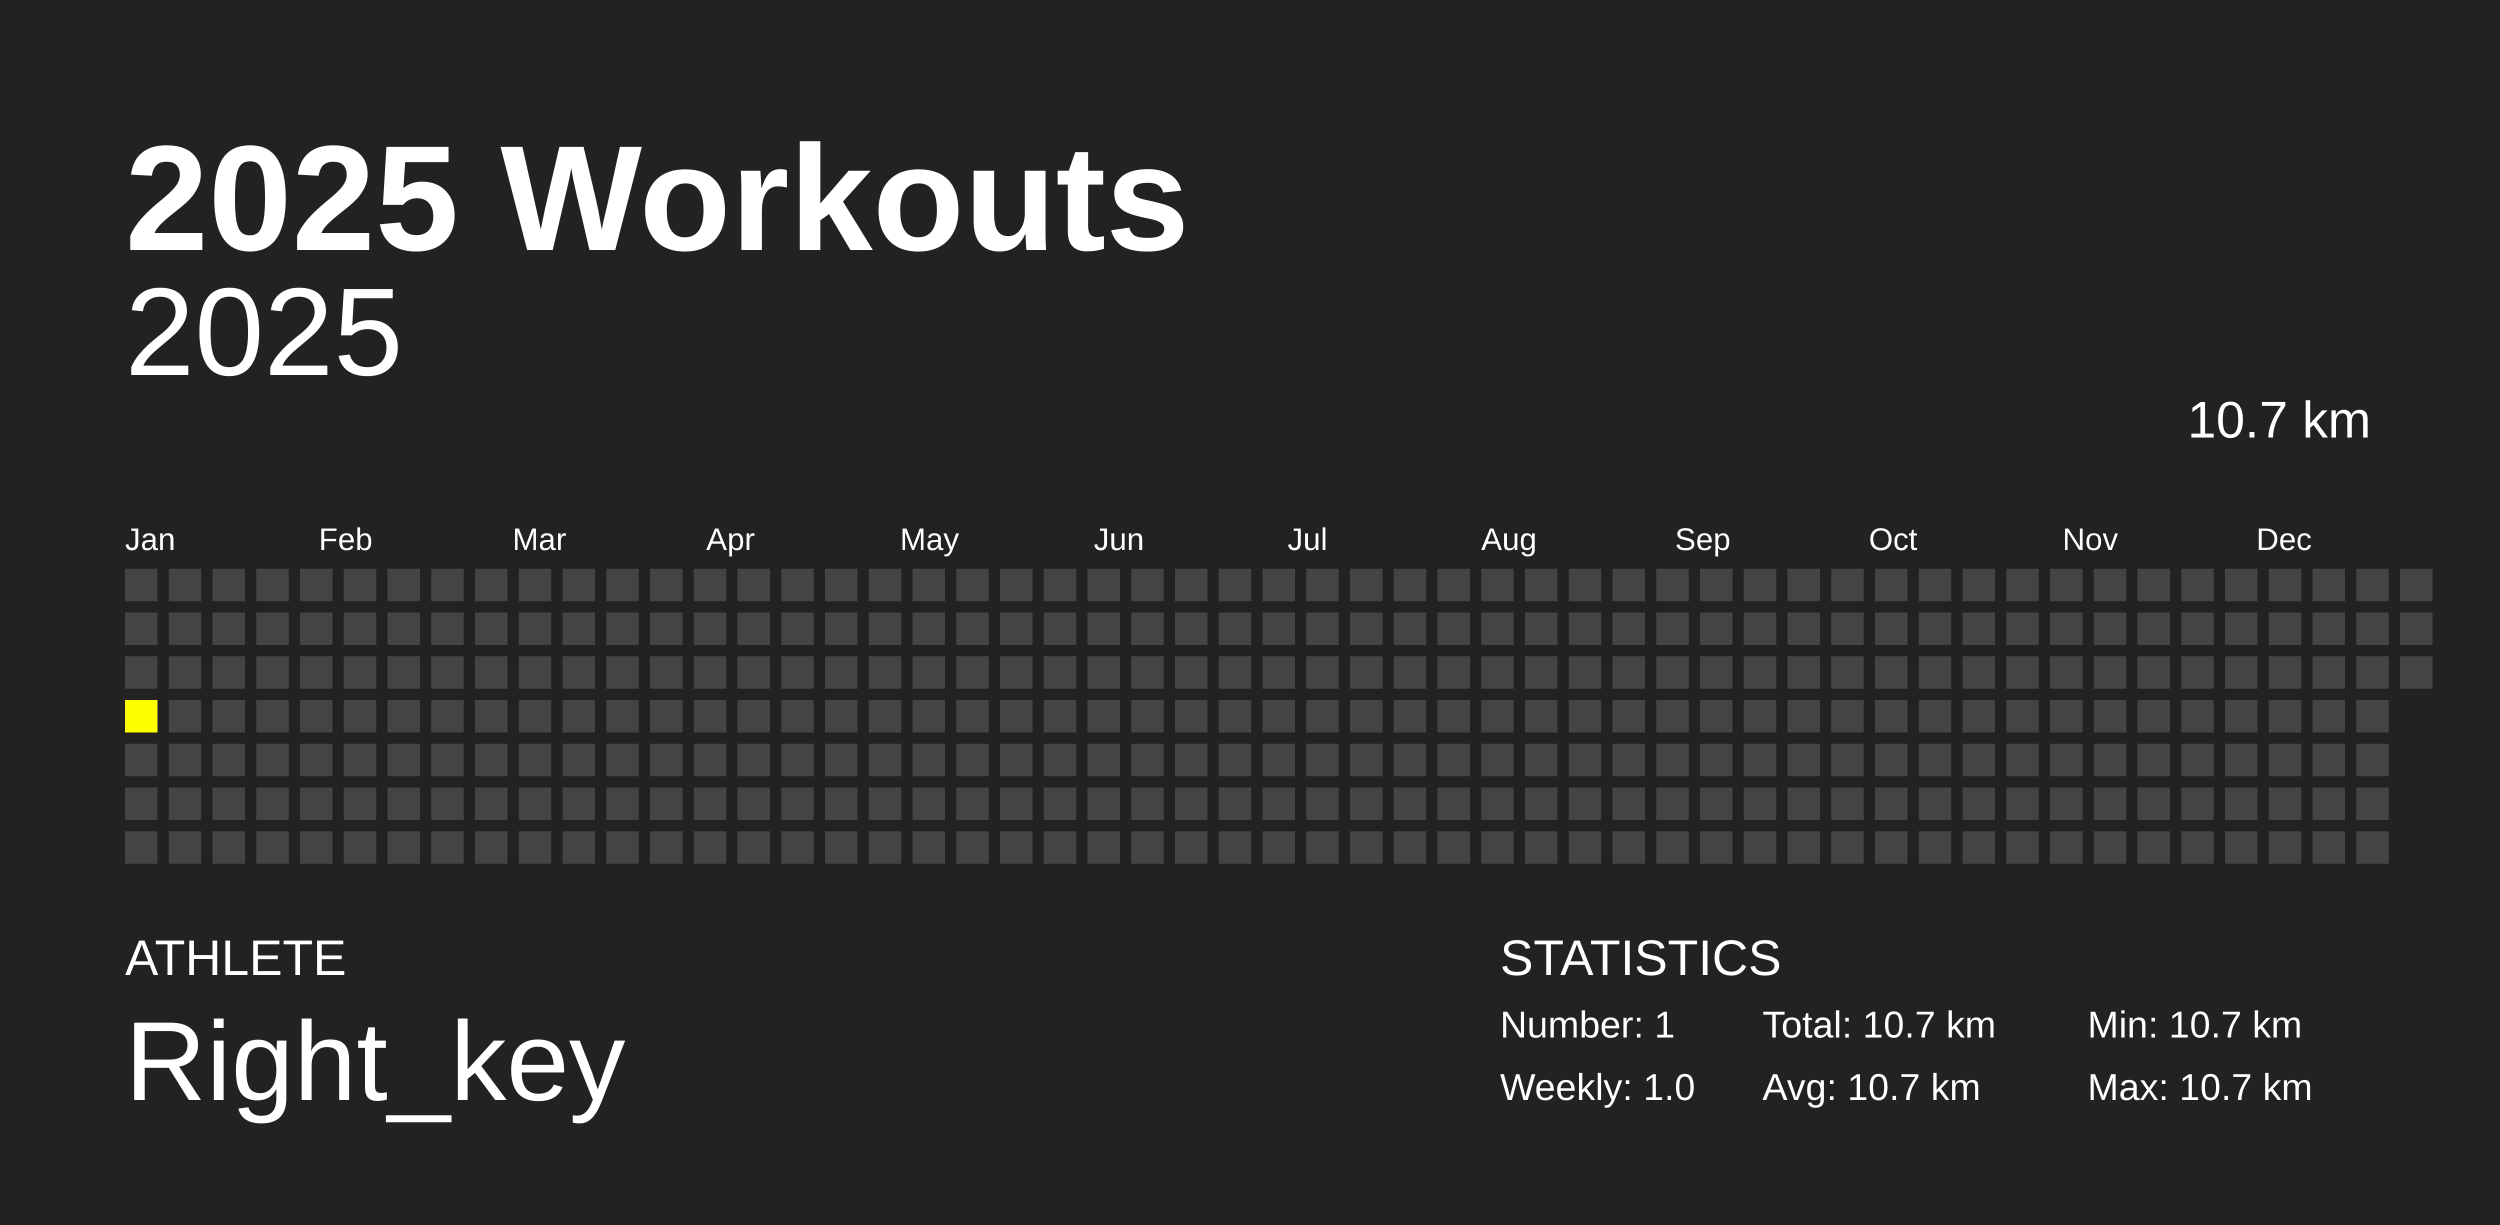
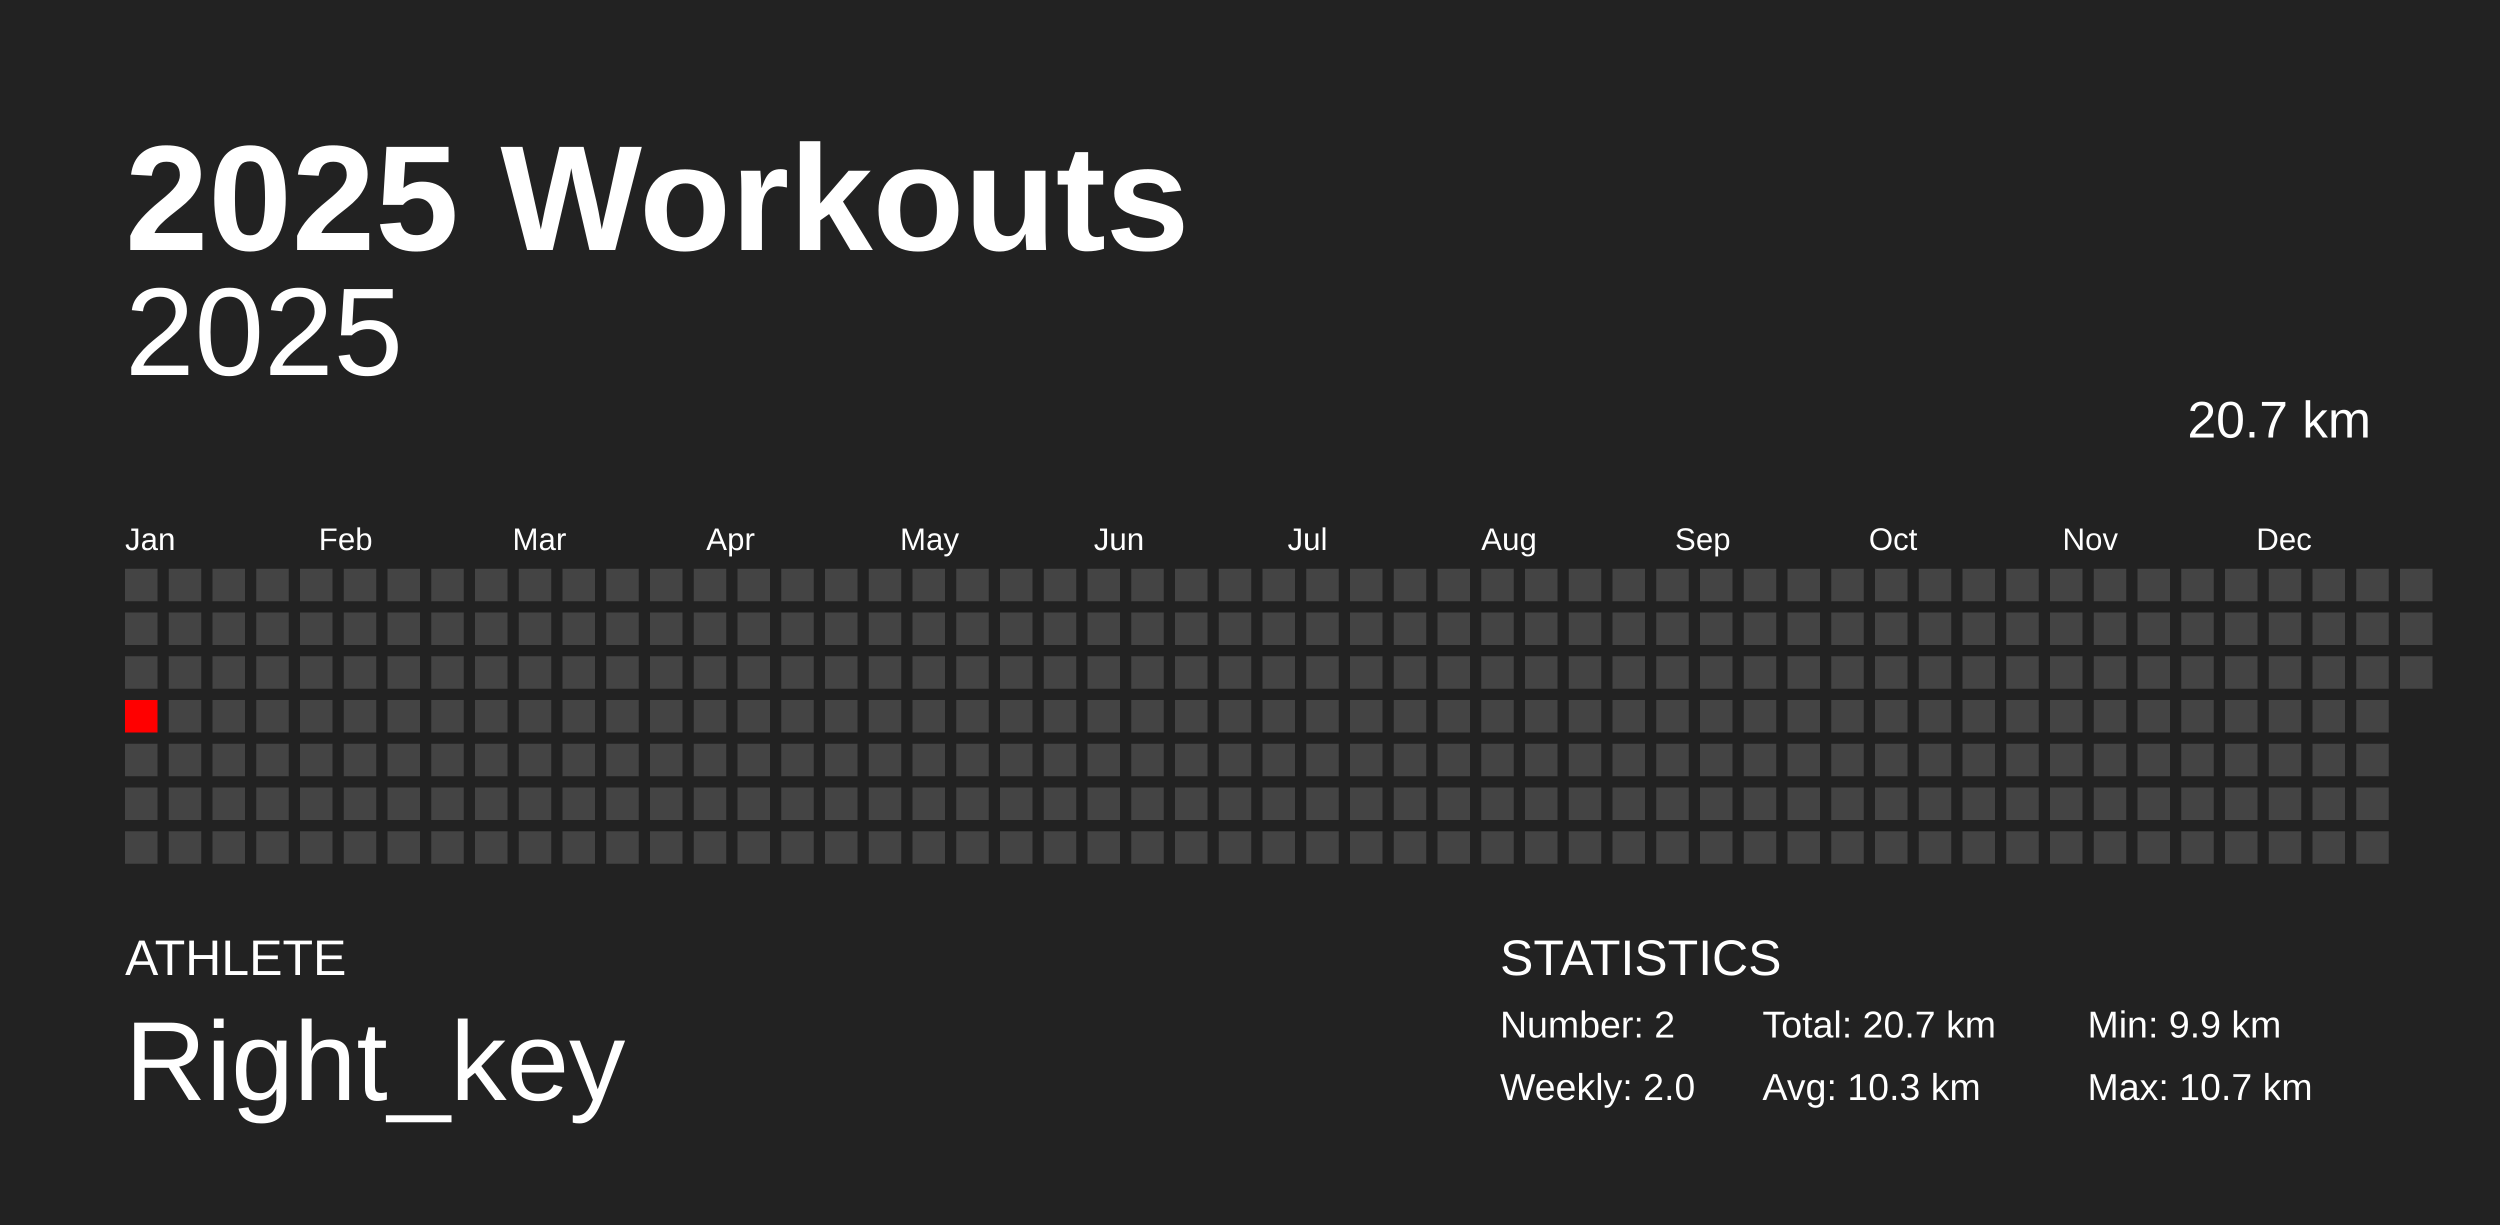
<svg xmlns="http://www.w3.org/2000/svg" baseProfile="full" height="98mm" version="1.1" viewBox="0,0,200,98" width="200mm">
  <defs />
  <rect fill="#222222" height="98" width="200" x="0" y="0" />
  <text fill="#FFFFFF" style="font-size:12px; font-family:Arial; font-weight:bold;" x="10" y="20">2025 Workouts</text>
  <text fill="#FFFFFF" style="font-size:4px; font-family:Arial" x="10" y="78">ATHLETE</text>
  <text fill="#FFFFFF" style="font-size:9px; font-family:Arial" x="10" y="88">Right_key</text>
  <text fill="#FFFFFF" style="font-size:4px; font-family:Arial" x="120" y="78">STATISTICS</text>
-   <text fill="#FFFFFF" style="font-size:3px; font-family:Arial" x="120" y="83">Number: 1</text>
-   <text fill="#FFFFFF" style="font-size:3px; font-family:Arial" x="120" y="88">Weekly: 1.0</text>
-   <text fill="#FFFFFF" style="font-size:3px; font-family:Arial" x="141" y="83">Total: 10.7 km</text>
-   <text fill="#FFFFFF" style="font-size:3px; font-family:Arial" x="141" y="88">Avg: 10.7 km</text>
-   <text fill="#FFFFFF" style="font-size:3px; font-family:Arial" x="167" y="83">Min: 10.7 km</text>
+   <text fill="#FFFFFF" style="font-size:3px; font-family:Arial" x="120" y="83">Number: 2</text>
+   <text fill="#FFFFFF" style="font-size:3px; font-family:Arial" x="120" y="88">Weekly: 2.0</text>
+   <text fill="#FFFFFF" style="font-size:3px; font-family:Arial" x="141" y="83">Total: 20.7 km</text>
+   <text fill="#FFFFFF" style="font-size:3px; font-family:Arial" x="141" y="88">Avg: 10.3 km</text>
+   <text fill="#FFFFFF" style="font-size:3px; font-family:Arial" x="167" y="83">Min: 9.9 km</text>
  <text fill="#FFFFFF" style="font-size:3px; font-family:Arial" x="167" y="88">Max: 10.7 km</text>
  <text alignment-baseline="hanging" fill="#FFFFFF" style="font-size:10.0px; font-family:Arial;" x="10" y="30">2025</text>
-   <text alignment-baseline="hanging" fill="#FFFFFF" style="font-size:4.125px; font-family:Arial;" x="175" y="35">10.7 km</text>
+   <text alignment-baseline="hanging" fill="#FFFFFF" style="font-size:4.125px; font-family:Arial;" x="175" y="35">20.7 km</text>
  <text fill="#FFFFFF" style="font-size:2.5px; font-family:Arial" x="10.0" y="44">Jan</text>
  <text fill="#FFFFFF" style="font-size:2.5px; font-family:Arial" x="25.5" y="44">Feb</text>
  <text fill="#FFFFFF" style="font-size:2.5px; font-family:Arial" x="41.0" y="44">Mar</text>
  <text fill="#FFFFFF" style="font-size:2.5px; font-family:Arial" x="56.5" y="44">Apr</text>
  <text fill="#FFFFFF" style="font-size:2.5px; font-family:Arial" x="72.0" y="44">May</text>
  <text fill="#FFFFFF" style="font-size:2.5px; font-family:Arial" x="87.5" y="44">Jun</text>
  <text fill="#FFFFFF" style="font-size:2.5px; font-family:Arial" x="103.0" y="44">Jul</text>
  <text fill="#FFFFFF" style="font-size:2.5px; font-family:Arial" x="118.5" y="44">Aug</text>
  <text fill="#FFFFFF" style="font-size:2.5px; font-family:Arial" x="134.0" y="44">Sep</text>
  <text fill="#FFFFFF" style="font-size:2.5px; font-family:Arial" x="149.5" y="44">Oct</text>
  <text fill="#FFFFFF" style="font-size:2.5px; font-family:Arial" x="165.0" y="44">Nov</text>
  <text fill="#FFFFFF" style="font-size:2.5px; font-family:Arial" x="180.5" y="44">Dec</text>
  <rect fill="#444444" height="2.6" width="2.6" x="10.0" y="45.5" />
  <rect fill="#444444" height="2.6" width="2.6" x="10.0" y="49.0" />
  <rect fill="#444444" height="2.6" width="2.6" x="10.0" y="52.5" />
-   <rect fill="yellow" height="2.6" width="2.6" x="10.0" y="56.0" />
+   <rect fill="red" height="2.6" width="2.6" x="10.0" y="56.0" />
  <rect fill="#444444" height="2.6" width="2.6" x="10.0" y="59.5" />
  <rect fill="#444444" height="2.6" width="2.6" x="10.0" y="63.0" />
  <rect fill="#444444" height="2.6" width="2.6" x="10.0" y="66.5" />
  <rect fill="#444444" height="2.6" width="2.6" x="13.5" y="45.5" />
  <rect fill="#444444" height="2.6" width="2.6" x="13.5" y="49.0" />
  <rect fill="#444444" height="2.6" width="2.6" x="13.5" y="52.5" />
  <rect fill="#444444" height="2.6" width="2.6" x="13.5" y="56.0" />
  <rect fill="#444444" height="2.6" width="2.6" x="13.5" y="59.5" />
  <rect fill="#444444" height="2.6" width="2.6" x="13.5" y="63.0" />
  <rect fill="#444444" height="2.6" width="2.6" x="13.5" y="66.5" />
  <rect fill="#444444" height="2.6" width="2.6" x="17.0" y="45.5" />
  <rect fill="#444444" height="2.6" width="2.6" x="17.0" y="49.0" />
  <rect fill="#444444" height="2.6" width="2.6" x="17.0" y="52.5" />
  <rect fill="#444444" height="2.6" width="2.6" x="17.0" y="56.0" />
  <rect fill="#444444" height="2.6" width="2.6" x="17.0" y="59.5" />
  <rect fill="#444444" height="2.6" width="2.6" x="17.0" y="63.0" />
  <rect fill="#444444" height="2.6" width="2.6" x="17.0" y="66.5" />
  <rect fill="#444444" height="2.6" width="2.6" x="20.5" y="45.5" />
  <rect fill="#444444" height="2.6" width="2.6" x="20.5" y="49.0" />
  <rect fill="#444444" height="2.6" width="2.6" x="20.5" y="52.5" />
  <rect fill="#444444" height="2.6" width="2.6" x="20.5" y="56.0" />
  <rect fill="#444444" height="2.6" width="2.6" x="20.5" y="59.5" />
  <rect fill="#444444" height="2.6" width="2.6" x="20.5" y="63.0" />
  <rect fill="#444444" height="2.6" width="2.6" x="20.5" y="66.5" />
  <rect fill="#444444" height="2.6" width="2.6" x="24.0" y="45.5" />
  <rect fill="#444444" height="2.6" width="2.6" x="24.0" y="49.0" />
  <rect fill="#444444" height="2.6" width="2.6" x="24.0" y="52.5" />
  <rect fill="#444444" height="2.6" width="2.6" x="24.0" y="56.0" />
  <rect fill="#444444" height="2.6" width="2.6" x="24.0" y="59.5" />
  <rect fill="#444444" height="2.6" width="2.6" x="24.0" y="63.0" />
  <rect fill="#444444" height="2.6" width="2.6" x="24.0" y="66.5" />
  <rect fill="#444444" height="2.6" width="2.6" x="27.5" y="45.5" />
  <rect fill="#444444" height="2.6" width="2.6" x="27.5" y="49.0" />
  <rect fill="#444444" height="2.6" width="2.6" x="27.5" y="52.5" />
  <rect fill="#444444" height="2.6" width="2.6" x="27.5" y="56.0" />
  <rect fill="#444444" height="2.6" width="2.6" x="27.5" y="59.5" />
  <rect fill="#444444" height="2.6" width="2.6" x="27.5" y="63.0" />
  <rect fill="#444444" height="2.6" width="2.6" x="27.5" y="66.5" />
  <rect fill="#444444" height="2.6" width="2.6" x="31.0" y="45.5" />
  <rect fill="#444444" height="2.6" width="2.6" x="31.0" y="49.0" />
  <rect fill="#444444" height="2.6" width="2.6" x="31.0" y="52.5" />
  <rect fill="#444444" height="2.6" width="2.6" x="31.0" y="56.0" />
  <rect fill="#444444" height="2.6" width="2.6" x="31.0" y="59.5" />
  <rect fill="#444444" height="2.6" width="2.6" x="31.0" y="63.0" />
  <rect fill="#444444" height="2.6" width="2.6" x="31.0" y="66.5" />
  <rect fill="#444444" height="2.6" width="2.6" x="34.5" y="45.5" />
  <rect fill="#444444" height="2.6" width="2.6" x="34.5" y="49.0" />
  <rect fill="#444444" height="2.6" width="2.6" x="34.5" y="52.5" />
  <rect fill="#444444" height="2.6" width="2.6" x="34.5" y="56.0" />
  <rect fill="#444444" height="2.6" width="2.6" x="34.5" y="59.5" />
  <rect fill="#444444" height="2.6" width="2.6" x="34.5" y="63.0" />
  <rect fill="#444444" height="2.6" width="2.6" x="34.5" y="66.5" />
  <rect fill="#444444" height="2.6" width="2.6" x="38.0" y="45.5" />
  <rect fill="#444444" height="2.6" width="2.6" x="38.0" y="49.0" />
  <rect fill="#444444" height="2.6" width="2.6" x="38.0" y="52.5" />
  <rect fill="#444444" height="2.6" width="2.6" x="38.0" y="56.0" />
  <rect fill="#444444" height="2.6" width="2.6" x="38.0" y="59.5" />
  <rect fill="#444444" height="2.6" width="2.6" x="38.0" y="63.0" />
  <rect fill="#444444" height="2.6" width="2.6" x="38.0" y="66.5" />
  <rect fill="#444444" height="2.6" width="2.6" x="41.5" y="45.5" />
  <rect fill="#444444" height="2.6" width="2.6" x="41.5" y="49.0" />
  <rect fill="#444444" height="2.6" width="2.6" x="41.5" y="52.5" />
  <rect fill="#444444" height="2.6" width="2.6" x="41.5" y="56.0" />
  <rect fill="#444444" height="2.6" width="2.6" x="41.5" y="59.5" />
  <rect fill="#444444" height="2.6" width="2.6" x="41.5" y="63.0" />
  <rect fill="#444444" height="2.6" width="2.6" x="41.5" y="66.5" />
  <rect fill="#444444" height="2.6" width="2.6" x="45.0" y="45.5" />
  <rect fill="#444444" height="2.6" width="2.6" x="45.0" y="49.0" />
  <rect fill="#444444" height="2.6" width="2.6" x="45.0" y="52.5" />
  <rect fill="#444444" height="2.6" width="2.6" x="45.0" y="56.0" />
  <rect fill="#444444" height="2.6" width="2.6" x="45.0" y="59.5" />
  <rect fill="#444444" height="2.6" width="2.6" x="45.0" y="63.0" />
  <rect fill="#444444" height="2.6" width="2.6" x="45.0" y="66.5" />
  <rect fill="#444444" height="2.6" width="2.6" x="48.5" y="45.5" />
  <rect fill="#444444" height="2.6" width="2.6" x="48.5" y="49.0" />
  <rect fill="#444444" height="2.6" width="2.6" x="48.5" y="52.5" />
  <rect fill="#444444" height="2.6" width="2.6" x="48.5" y="56.0" />
  <rect fill="#444444" height="2.6" width="2.6" x="48.5" y="59.5" />
  <rect fill="#444444" height="2.6" width="2.6" x="48.5" y="63.0" />
  <rect fill="#444444" height="2.6" width="2.6" x="48.5" y="66.5" />
  <rect fill="#444444" height="2.6" width="2.6" x="52.0" y="45.5" />
  <rect fill="#444444" height="2.6" width="2.6" x="52.0" y="49.0" />
  <rect fill="#444444" height="2.6" width="2.6" x="52.0" y="52.5" />
  <rect fill="#444444" height="2.6" width="2.6" x="52.0" y="56.0" />
  <rect fill="#444444" height="2.6" width="2.6" x="52.0" y="59.5" />
  <rect fill="#444444" height="2.6" width="2.6" x="52.0" y="63.0" />
  <rect fill="#444444" height="2.6" width="2.6" x="52.0" y="66.5" />
  <rect fill="#444444" height="2.6" width="2.6" x="55.5" y="45.5" />
  <rect fill="#444444" height="2.6" width="2.6" x="55.5" y="49.0" />
  <rect fill="#444444" height="2.6" width="2.6" x="55.5" y="52.5" />
  <rect fill="#444444" height="2.6" width="2.6" x="55.5" y="56.0" />
  <rect fill="#444444" height="2.6" width="2.6" x="55.5" y="59.5" />
  <rect fill="#444444" height="2.6" width="2.6" x="55.5" y="63.0" />
  <rect fill="#444444" height="2.6" width="2.6" x="55.5" y="66.5" />
  <rect fill="#444444" height="2.6" width="2.6" x="59.0" y="45.5" />
  <rect fill="#444444" height="2.6" width="2.6" x="59.0" y="49.0" />
  <rect fill="#444444" height="2.6" width="2.6" x="59.0" y="52.5" />
  <rect fill="#444444" height="2.6" width="2.6" x="59.0" y="56.0" />
  <rect fill="#444444" height="2.6" width="2.6" x="59.0" y="59.5" />
  <rect fill="#444444" height="2.6" width="2.6" x="59.0" y="63.0" />
  <rect fill="#444444" height="2.6" width="2.6" x="59.0" y="66.5" />
  <rect fill="#444444" height="2.6" width="2.6" x="62.5" y="45.5" />
  <rect fill="#444444" height="2.6" width="2.6" x="62.5" y="49.0" />
  <rect fill="#444444" height="2.6" width="2.6" x="62.5" y="52.5" />
  <rect fill="#444444" height="2.6" width="2.6" x="62.5" y="56.0" />
  <rect fill="#444444" height="2.6" width="2.6" x="62.5" y="59.5" />
  <rect fill="#444444" height="2.6" width="2.6" x="62.5" y="63.0" />
  <rect fill="#444444" height="2.6" width="2.6" x="62.5" y="66.5" />
  <rect fill="#444444" height="2.6" width="2.6" x="66.0" y="45.5" />
  <rect fill="#444444" height="2.6" width="2.6" x="66.0" y="49.0" />
  <rect fill="#444444" height="2.6" width="2.6" x="66.0" y="52.5" />
  <rect fill="#444444" height="2.6" width="2.6" x="66.0" y="56.0" />
  <rect fill="#444444" height="2.6" width="2.6" x="66.0" y="59.5" />
  <rect fill="#444444" height="2.6" width="2.6" x="66.0" y="63.0" />
  <rect fill="#444444" height="2.6" width="2.6" x="66.0" y="66.5" />
  <rect fill="#444444" height="2.6" width="2.6" x="69.5" y="45.5" />
  <rect fill="#444444" height="2.6" width="2.6" x="69.5" y="49.0" />
  <rect fill="#444444" height="2.6" width="2.6" x="69.5" y="52.5" />
  <rect fill="#444444" height="2.6" width="2.6" x="69.5" y="56.0" />
  <rect fill="#444444" height="2.6" width="2.6" x="69.5" y="59.5" />
  <rect fill="#444444" height="2.6" width="2.6" x="69.5" y="63.0" />
  <rect fill="#444444" height="2.6" width="2.6" x="69.5" y="66.5" />
  <rect fill="#444444" height="2.6" width="2.6" x="73.0" y="45.5" />
  <rect fill="#444444" height="2.6" width="2.6" x="73.0" y="49.0" />
  <rect fill="#444444" height="2.6" width="2.6" x="73.0" y="52.5" />
  <rect fill="#444444" height="2.6" width="2.6" x="73.0" y="56.0" />
  <rect fill="#444444" height="2.6" width="2.6" x="73.0" y="59.5" />
  <rect fill="#444444" height="2.6" width="2.6" x="73.0" y="63.0" />
  <rect fill="#444444" height="2.6" width="2.6" x="73.0" y="66.5" />
  <rect fill="#444444" height="2.6" width="2.6" x="76.5" y="45.5" />
  <rect fill="#444444" height="2.6" width="2.6" x="76.5" y="49.0" />
  <rect fill="#444444" height="2.6" width="2.6" x="76.5" y="52.5" />
  <rect fill="#444444" height="2.6" width="2.6" x="76.5" y="56.0" />
  <rect fill="#444444" height="2.6" width="2.6" x="76.5" y="59.5" />
  <rect fill="#444444" height="2.6" width="2.6" x="76.5" y="63.0" />
  <rect fill="#444444" height="2.6" width="2.6" x="76.5" y="66.5" />
  <rect fill="#444444" height="2.6" width="2.6" x="80.0" y="45.5" />
  <rect fill="#444444" height="2.6" width="2.6" x="80.0" y="49.0" />
  <rect fill="#444444" height="2.6" width="2.6" x="80.0" y="52.5" />
  <rect fill="#444444" height="2.6" width="2.6" x="80.0" y="56.0" />
  <rect fill="#444444" height="2.6" width="2.6" x="80.0" y="59.5" />
  <rect fill="#444444" height="2.6" width="2.6" x="80.0" y="63.0" />
  <rect fill="#444444" height="2.6" width="2.6" x="80.0" y="66.5" />
  <rect fill="#444444" height="2.6" width="2.6" x="83.5" y="45.5" />
  <rect fill="#444444" height="2.6" width="2.6" x="83.5" y="49.0" />
  <rect fill="#444444" height="2.6" width="2.6" x="83.5" y="52.5" />
  <rect fill="#444444" height="2.6" width="2.6" x="83.5" y="56.0" />
  <rect fill="#444444" height="2.6" width="2.6" x="83.5" y="59.5" />
  <rect fill="#444444" height="2.6" width="2.6" x="83.5" y="63.0" />
  <rect fill="#444444" height="2.6" width="2.6" x="83.5" y="66.5" />
  <rect fill="#444444" height="2.6" width="2.6" x="87.0" y="45.5" />
  <rect fill="#444444" height="2.6" width="2.6" x="87.0" y="49.0" />
  <rect fill="#444444" height="2.6" width="2.6" x="87.0" y="52.5" />
  <rect fill="#444444" height="2.6" width="2.6" x="87.0" y="56.0" />
  <rect fill="#444444" height="2.6" width="2.6" x="87.0" y="59.5" />
  <rect fill="#444444" height="2.6" width="2.6" x="87.0" y="63.0" />
  <rect fill="#444444" height="2.6" width="2.6" x="87.0" y="66.5" />
  <rect fill="#444444" height="2.6" width="2.6" x="90.5" y="45.5" />
  <rect fill="#444444" height="2.6" width="2.6" x="90.5" y="49.0" />
  <rect fill="#444444" height="2.6" width="2.6" x="90.5" y="52.5" />
  <rect fill="#444444" height="2.6" width="2.6" x="90.5" y="56.0" />
  <rect fill="#444444" height="2.6" width="2.6" x="90.5" y="59.5" />
  <rect fill="#444444" height="2.6" width="2.6" x="90.5" y="63.0" />
  <rect fill="#444444" height="2.6" width="2.6" x="90.5" y="66.5" />
  <rect fill="#444444" height="2.6" width="2.6" x="94.0" y="45.5" />
  <rect fill="#444444" height="2.6" width="2.6" x="94.0" y="49.0" />
  <rect fill="#444444" height="2.6" width="2.6" x="94.0" y="52.5" />
  <rect fill="#444444" height="2.6" width="2.6" x="94.0" y="56.0" />
  <rect fill="#444444" height="2.6" width="2.6" x="94.0" y="59.5" />
  <rect fill="#444444" height="2.6" width="2.6" x="94.0" y="63.0" />
  <rect fill="#444444" height="2.6" width="2.6" x="94.0" y="66.5" />
  <rect fill="#444444" height="2.6" width="2.6" x="97.5" y="45.5" />
  <rect fill="#444444" height="2.6" width="2.6" x="97.5" y="49.0" />
  <rect fill="#444444" height="2.6" width="2.6" x="97.5" y="52.5" />
  <rect fill="#444444" height="2.6" width="2.6" x="97.5" y="56.0" />
  <rect fill="#444444" height="2.6" width="2.6" x="97.5" y="59.5" />
  <rect fill="#444444" height="2.6" width="2.6" x="97.5" y="63.0" />
  <rect fill="#444444" height="2.6" width="2.6" x="97.5" y="66.5" />
  <rect fill="#444444" height="2.6" width="2.6" x="101.0" y="45.5" />
  <rect fill="#444444" height="2.6" width="2.6" x="101.0" y="49.0" />
  <rect fill="#444444" height="2.6" width="2.6" x="101.0" y="52.5" />
  <rect fill="#444444" height="2.6" width="2.6" x="101.0" y="56.0" />
  <rect fill="#444444" height="2.6" width="2.6" x="101.0" y="59.5" />
  <rect fill="#444444" height="2.6" width="2.6" x="101.0" y="63.0" />
  <rect fill="#444444" height="2.6" width="2.6" x="101.0" y="66.5" />
  <rect fill="#444444" height="2.6" width="2.6" x="104.5" y="45.5" />
  <rect fill="#444444" height="2.6" width="2.6" x="104.5" y="49.0" />
  <rect fill="#444444" height="2.6" width="2.6" x="104.5" y="52.5" />
  <rect fill="#444444" height="2.6" width="2.6" x="104.5" y="56.0" />
  <rect fill="#444444" height="2.6" width="2.6" x="104.5" y="59.5" />
  <rect fill="#444444" height="2.6" width="2.6" x="104.5" y="63.0" />
  <rect fill="#444444" height="2.6" width="2.6" x="104.5" y="66.5" />
  <rect fill="#444444" height="2.6" width="2.6" x="108.0" y="45.5" />
  <rect fill="#444444" height="2.6" width="2.6" x="108.0" y="49.0" />
  <rect fill="#444444" height="2.6" width="2.6" x="108.0" y="52.5" />
  <rect fill="#444444" height="2.6" width="2.6" x="108.0" y="56.0" />
  <rect fill="#444444" height="2.6" width="2.6" x="108.0" y="59.5" />
  <rect fill="#444444" height="2.6" width="2.6" x="108.0" y="63.0" />
  <rect fill="#444444" height="2.6" width="2.6" x="108.0" y="66.5" />
  <rect fill="#444444" height="2.6" width="2.6" x="111.5" y="45.5" />
  <rect fill="#444444" height="2.6" width="2.6" x="111.5" y="49.0" />
  <rect fill="#444444" height="2.6" width="2.6" x="111.5" y="52.5" />
  <rect fill="#444444" height="2.6" width="2.6" x="111.5" y="56.0" />
  <rect fill="#444444" height="2.6" width="2.6" x="111.5" y="59.5" />
  <rect fill="#444444" height="2.6" width="2.6" x="111.5" y="63.0" />
  <rect fill="#444444" height="2.6" width="2.6" x="111.5" y="66.5" />
  <rect fill="#444444" height="2.6" width="2.6" x="115.0" y="45.5" />
  <rect fill="#444444" height="2.6" width="2.6" x="115.0" y="49.0" />
  <rect fill="#444444" height="2.6" width="2.6" x="115.0" y="52.5" />
  <rect fill="#444444" height="2.6" width="2.6" x="115.0" y="56.0" />
  <rect fill="#444444" height="2.6" width="2.6" x="115.0" y="59.5" />
  <rect fill="#444444" height="2.6" width="2.6" x="115.0" y="63.0" />
  <rect fill="#444444" height="2.6" width="2.6" x="115.0" y="66.5" />
  <rect fill="#444444" height="2.6" width="2.6" x="118.5" y="45.5" />
  <rect fill="#444444" height="2.6" width="2.6" x="118.5" y="49.0" />
  <rect fill="#444444" height="2.6" width="2.6" x="118.5" y="52.5" />
  <rect fill="#444444" height="2.6" width="2.6" x="118.5" y="56.0" />
  <rect fill="#444444" height="2.6" width="2.6" x="118.5" y="59.5" />
  <rect fill="#444444" height="2.6" width="2.6" x="118.5" y="63.0" />
  <rect fill="#444444" height="2.6" width="2.6" x="118.5" y="66.5" />
  <rect fill="#444444" height="2.6" width="2.6" x="122.0" y="45.5" />
  <rect fill="#444444" height="2.6" width="2.6" x="122.0" y="49.0" />
  <rect fill="#444444" height="2.6" width="2.6" x="122.0" y="52.5" />
  <rect fill="#444444" height="2.6" width="2.6" x="122.0" y="56.0" />
  <rect fill="#444444" height="2.6" width="2.6" x="122.0" y="59.5" />
  <rect fill="#444444" height="2.6" width="2.6" x="122.0" y="63.0" />
  <rect fill="#444444" height="2.6" width="2.6" x="122.0" y="66.5" />
  <rect fill="#444444" height="2.6" width="2.6" x="125.5" y="45.5" />
  <rect fill="#444444" height="2.6" width="2.6" x="125.5" y="49.0" />
  <rect fill="#444444" height="2.6" width="2.6" x="125.5" y="52.5" />
  <rect fill="#444444" height="2.6" width="2.6" x="125.5" y="56.0" />
  <rect fill="#444444" height="2.6" width="2.6" x="125.5" y="59.5" />
  <rect fill="#444444" height="2.6" width="2.6" x="125.5" y="63.0" />
  <rect fill="#444444" height="2.6" width="2.6" x="125.5" y="66.5" />
  <rect fill="#444444" height="2.6" width="2.6" x="129.0" y="45.5" />
  <rect fill="#444444" height="2.6" width="2.6" x="129.0" y="49.0" />
  <rect fill="#444444" height="2.6" width="2.6" x="129.0" y="52.5" />
  <rect fill="#444444" height="2.6" width="2.6" x="129.0" y="56.0" />
  <rect fill="#444444" height="2.6" width="2.6" x="129.0" y="59.5" />
  <rect fill="#444444" height="2.6" width="2.6" x="129.0" y="63.0" />
  <rect fill="#444444" height="2.6" width="2.6" x="129.0" y="66.5" />
  <rect fill="#444444" height="2.6" width="2.6" x="132.5" y="45.5" />
  <rect fill="#444444" height="2.6" width="2.6" x="132.5" y="49.0" />
  <rect fill="#444444" height="2.6" width="2.6" x="132.5" y="52.5" />
  <rect fill="#444444" height="2.6" width="2.6" x="132.5" y="56.0" />
  <rect fill="#444444" height="2.6" width="2.6" x="132.5" y="59.5" />
  <rect fill="#444444" height="2.6" width="2.6" x="132.5" y="63.0" />
  <rect fill="#444444" height="2.6" width="2.6" x="132.5" y="66.5" />
  <rect fill="#444444" height="2.6" width="2.6" x="136.0" y="45.5" />
  <rect fill="#444444" height="2.6" width="2.6" x="136.0" y="49.0" />
  <rect fill="#444444" height="2.6" width="2.6" x="136.0" y="52.5" />
  <rect fill="#444444" height="2.6" width="2.6" x="136.0" y="56.0" />
  <rect fill="#444444" height="2.6" width="2.6" x="136.0" y="59.5" />
  <rect fill="#444444" height="2.6" width="2.6" x="136.0" y="63.0" />
  <rect fill="#444444" height="2.6" width="2.6" x="136.0" y="66.5" />
  <rect fill="#444444" height="2.6" width="2.6" x="139.5" y="45.5" />
  <rect fill="#444444" height="2.6" width="2.6" x="139.5" y="49.0" />
  <rect fill="#444444" height="2.6" width="2.6" x="139.5" y="52.5" />
  <rect fill="#444444" height="2.6" width="2.6" x="139.5" y="56.0" />
  <rect fill="#444444" height="2.6" width="2.6" x="139.5" y="59.5" />
  <rect fill="#444444" height="2.6" width="2.6" x="139.5" y="63.0" />
  <rect fill="#444444" height="2.6" width="2.6" x="139.5" y="66.5" />
  <rect fill="#444444" height="2.6" width="2.6" x="143.0" y="45.5" />
  <rect fill="#444444" height="2.6" width="2.6" x="143.0" y="49.0" />
  <rect fill="#444444" height="2.6" width="2.6" x="143.0" y="52.5" />
  <rect fill="#444444" height="2.6" width="2.6" x="143.0" y="56.0" />
  <rect fill="#444444" height="2.6" width="2.6" x="143.0" y="59.5" />
  <rect fill="#444444" height="2.6" width="2.6" x="143.0" y="63.0" />
  <rect fill="#444444" height="2.6" width="2.6" x="143.0" y="66.5" />
  <rect fill="#444444" height="2.6" width="2.6" x="146.5" y="45.5" />
  <rect fill="#444444" height="2.6" width="2.6" x="146.5" y="49.0" />
  <rect fill="#444444" height="2.6" width="2.6" x="146.5" y="52.5" />
  <rect fill="#444444" height="2.6" width="2.6" x="146.5" y="56.0" />
  <rect fill="#444444" height="2.6" width="2.6" x="146.5" y="59.5" />
  <rect fill="#444444" height="2.6" width="2.6" x="146.5" y="63.0" />
  <rect fill="#444444" height="2.6" width="2.6" x="146.5" y="66.5" />
  <rect fill="#444444" height="2.6" width="2.6" x="150.0" y="45.5" />
  <rect fill="#444444" height="2.6" width="2.6" x="150.0" y="49.0" />
  <rect fill="#444444" height="2.6" width="2.6" x="150.0" y="52.5" />
  <rect fill="#444444" height="2.6" width="2.6" x="150.0" y="56.0" />
  <rect fill="#444444" height="2.6" width="2.6" x="150.0" y="59.5" />
  <rect fill="#444444" height="2.6" width="2.6" x="150.0" y="63.0" />
  <rect fill="#444444" height="2.6" width="2.6" x="150.0" y="66.5" />
  <rect fill="#444444" height="2.6" width="2.6" x="153.5" y="45.5" />
  <rect fill="#444444" height="2.6" width="2.6" x="153.5" y="49.0" />
  <rect fill="#444444" height="2.6" width="2.6" x="153.5" y="52.5" />
  <rect fill="#444444" height="2.6" width="2.6" x="153.5" y="56.0" />
  <rect fill="#444444" height="2.6" width="2.6" x="153.5" y="59.5" />
  <rect fill="#444444" height="2.6" width="2.6" x="153.5" y="63.0" />
  <rect fill="#444444" height="2.6" width="2.6" x="153.5" y="66.5" />
  <rect fill="#444444" height="2.6" width="2.6" x="157.0" y="45.5" />
  <rect fill="#444444" height="2.6" width="2.6" x="157.0" y="49.0" />
  <rect fill="#444444" height="2.6" width="2.6" x="157.0" y="52.5" />
  <rect fill="#444444" height="2.6" width="2.6" x="157.0" y="56.0" />
  <rect fill="#444444" height="2.6" width="2.6" x="157.0" y="59.5" />
  <rect fill="#444444" height="2.6" width="2.6" x="157.0" y="63.0" />
  <rect fill="#444444" height="2.6" width="2.6" x="157.0" y="66.5" />
  <rect fill="#444444" height="2.6" width="2.6" x="160.5" y="45.5" />
  <rect fill="#444444" height="2.6" width="2.6" x="160.5" y="49.0" />
  <rect fill="#444444" height="2.6" width="2.6" x="160.5" y="52.5" />
  <rect fill="#444444" height="2.6" width="2.6" x="160.5" y="56.0" />
  <rect fill="#444444" height="2.6" width="2.6" x="160.5" y="59.5" />
  <rect fill="#444444" height="2.6" width="2.6" x="160.5" y="63.0" />
  <rect fill="#444444" height="2.6" width="2.6" x="160.5" y="66.5" />
  <rect fill="#444444" height="2.6" width="2.6" x="164.0" y="45.5" />
  <rect fill="#444444" height="2.6" width="2.6" x="164.0" y="49.0" />
  <rect fill="#444444" height="2.6" width="2.6" x="164.0" y="52.5" />
  <rect fill="#444444" height="2.6" width="2.6" x="164.0" y="56.0" />
  <rect fill="#444444" height="2.6" width="2.6" x="164.0" y="59.5" />
  <rect fill="#444444" height="2.6" width="2.6" x="164.0" y="63.0" />
  <rect fill="#444444" height="2.6" width="2.6" x="164.0" y="66.5" />
  <rect fill="#444444" height="2.6" width="2.6" x="167.5" y="45.5" />
  <rect fill="#444444" height="2.6" width="2.6" x="167.5" y="49.0" />
  <rect fill="#444444" height="2.6" width="2.6" x="167.5" y="52.5" />
  <rect fill="#444444" height="2.6" width="2.6" x="167.5" y="56.0" />
  <rect fill="#444444" height="2.6" width="2.6" x="167.5" y="59.5" />
  <rect fill="#444444" height="2.6" width="2.6" x="167.5" y="63.0" />
  <rect fill="#444444" height="2.6" width="2.6" x="167.5" y="66.5" />
  <rect fill="#444444" height="2.6" width="2.6" x="171.0" y="45.5" />
  <rect fill="#444444" height="2.6" width="2.6" x="171.0" y="49.0" />
  <rect fill="#444444" height="2.6" width="2.6" x="171.0" y="52.5" />
  <rect fill="#444444" height="2.6" width="2.6" x="171.0" y="56.0" />
  <rect fill="#444444" height="2.6" width="2.6" x="171.0" y="59.5" />
  <rect fill="#444444" height="2.6" width="2.6" x="171.0" y="63.0" />
  <rect fill="#444444" height="2.6" width="2.6" x="171.0" y="66.5" />
  <rect fill="#444444" height="2.6" width="2.6" x="174.5" y="45.5" />
  <rect fill="#444444" height="2.6" width="2.6" x="174.5" y="49.0" />
  <rect fill="#444444" height="2.6" width="2.6" x="174.5" y="52.5" />
  <rect fill="#444444" height="2.6" width="2.6" x="174.5" y="56.0" />
  <rect fill="#444444" height="2.6" width="2.6" x="174.5" y="59.5" />
  <rect fill="#444444" height="2.6" width="2.6" x="174.5" y="63.0" />
  <rect fill="#444444" height="2.6" width="2.6" x="174.5" y="66.5" />
  <rect fill="#444444" height="2.6" width="2.6" x="178.0" y="45.5" />
  <rect fill="#444444" height="2.6" width="2.6" x="178.0" y="49.0" />
  <rect fill="#444444" height="2.6" width="2.6" x="178.0" y="52.5" />
  <rect fill="#444444" height="2.6" width="2.6" x="178.0" y="56.0" />
  <rect fill="#444444" height="2.6" width="2.6" x="178.0" y="59.5" />
  <rect fill="#444444" height="2.6" width="2.6" x="178.0" y="63.0" />
  <rect fill="#444444" height="2.6" width="2.6" x="178.0" y="66.5" />
  <rect fill="#444444" height="2.6" width="2.6" x="181.5" y="45.5" />
  <rect fill="#444444" height="2.6" width="2.6" x="181.5" y="49.0" />
  <rect fill="#444444" height="2.6" width="2.6" x="181.5" y="52.5" />
  <rect fill="#444444" height="2.6" width="2.6" x="181.5" y="56.0" />
  <rect fill="#444444" height="2.6" width="2.6" x="181.5" y="59.5" />
  <rect fill="#444444" height="2.6" width="2.6" x="181.5" y="63.0" />
  <rect fill="#444444" height="2.6" width="2.6" x="181.5" y="66.5" />
  <rect fill="#444444" height="2.6" width="2.6" x="185.0" y="45.5" />
  <rect fill="#444444" height="2.6" width="2.6" x="185.0" y="49.0" />
  <rect fill="#444444" height="2.6" width="2.6" x="185.0" y="52.5" />
  <rect fill="#444444" height="2.6" width="2.6" x="185.0" y="56.0" />
  <rect fill="#444444" height="2.6" width="2.6" x="185.0" y="59.5" />
  <rect fill="#444444" height="2.6" width="2.6" x="185.0" y="63.0" />
  <rect fill="#444444" height="2.6" width="2.6" x="185.0" y="66.5" />
  <rect fill="#444444" height="2.6" width="2.6" x="188.5" y="45.5" />
  <rect fill="#444444" height="2.6" width="2.6" x="188.5" y="49.0" />
  <rect fill="#444444" height="2.6" width="2.6" x="188.5" y="52.5" />
  <rect fill="#444444" height="2.6" width="2.6" x="188.5" y="56.0" />
  <rect fill="#444444" height="2.6" width="2.6" x="188.5" y="59.5" />
  <rect fill="#444444" height="2.6" width="2.6" x="188.5" y="63.0" />
  <rect fill="#444444" height="2.6" width="2.6" x="188.5" y="66.5" />
  <rect fill="#444444" height="2.6" width="2.6" x="192.0" y="45.5" />
  <rect fill="#444444" height="2.6" width="2.6" x="192.0" y="49.0" />
  <rect fill="#444444" height="2.6" width="2.6" x="192.0" y="52.5" />
</svg>
